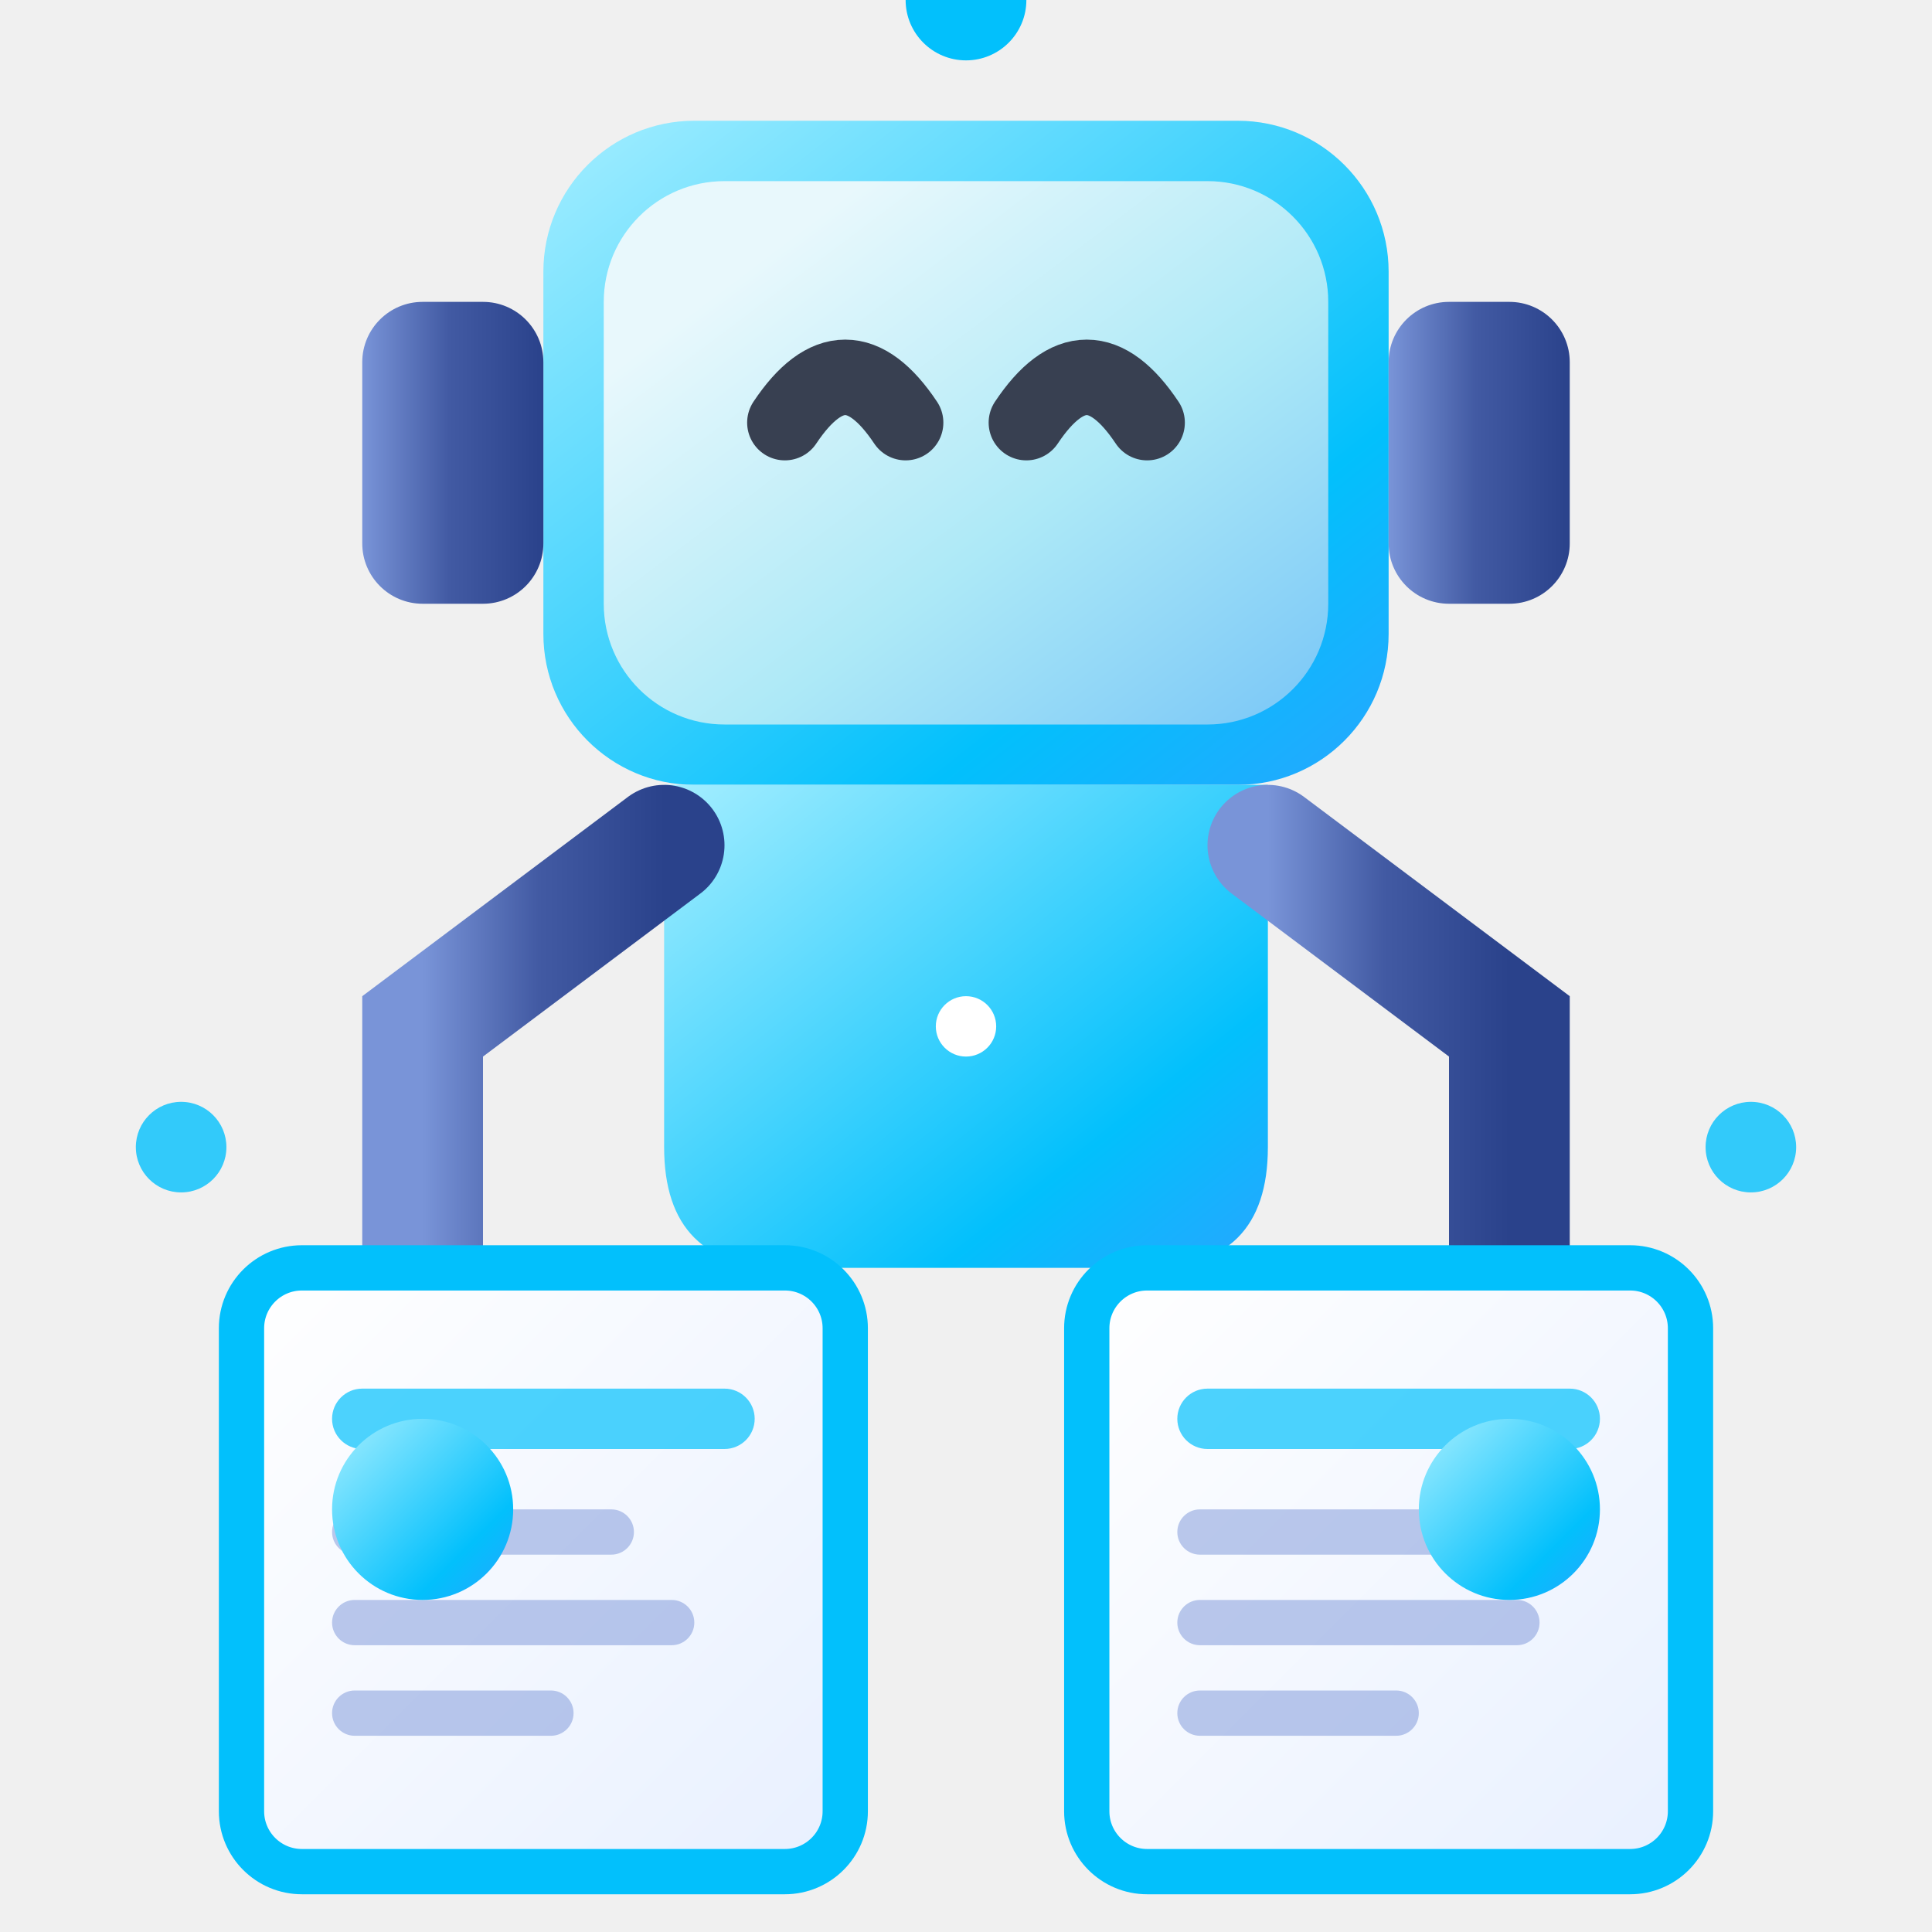
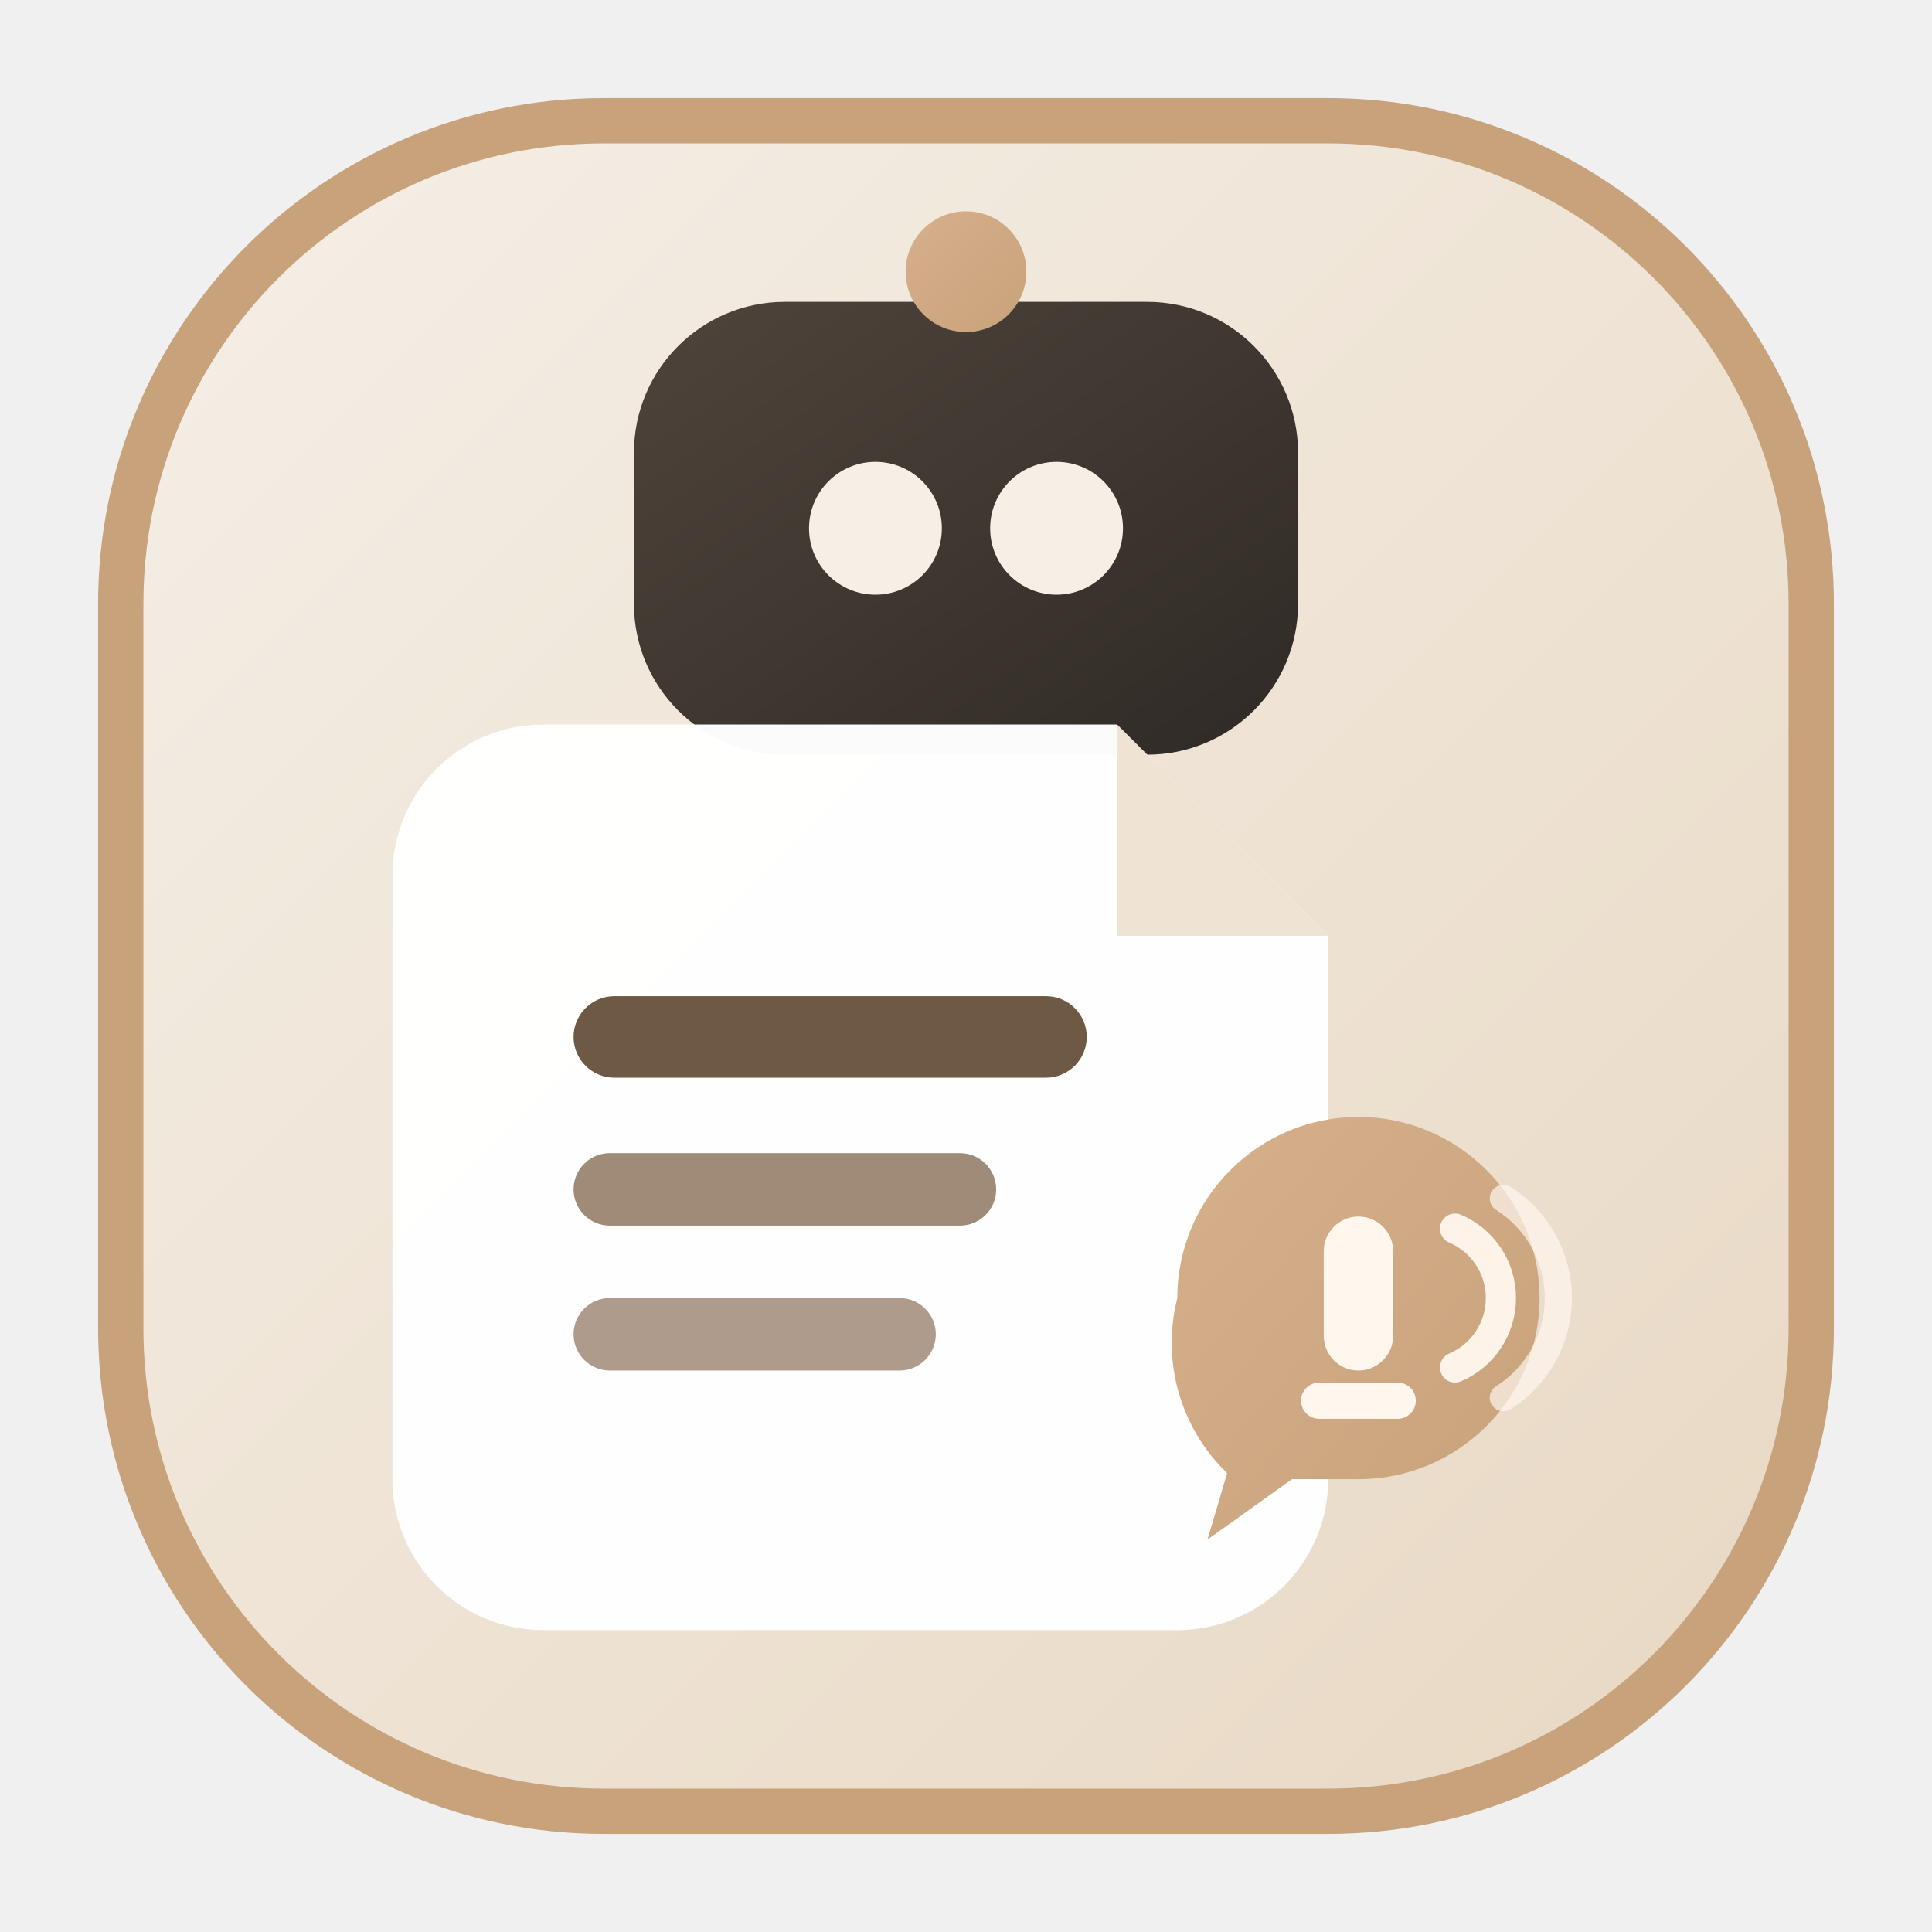
- <svg xmlns="http://www.w3.org/2000/svg" viewBox="0 0 64 64" width="64" height="64">
+ <svg xmlns="http://www.w3.org/2000/svg" viewBox="0 0 64 64" width="64" height="64" role="img" aria-label="ResuMentor AI logo">
  <defs>
-     <linearGradient id="robotBody" x1="0%" y1="0%" x2="100%" y2="100%">
-       <stop offset="0%" style="stop-color:#a4eeff" />
-       <stop offset="73%" style="stop-color:#02c0fc" />
-       <stop offset="100%" style="stop-color:#27a6ff" />
+     <linearGradient id="bg" x1="0" y1="0" x2="1" y2="1">
+       <stop offset="0%" stop-color="#f5efe7" />
+       <stop offset="100%" stop-color="#e8d8c3" />
    </linearGradient>
-     <linearGradient id="robotFace" x1="0%" y1="0%" x2="100%" y2="100%">
-       <stop offset="18%" style="stop-color:#e8f8fc" />
-       <stop offset="60%" style="stop-color:#ade9f7" />
-       <stop offset="94%" style="stop-color:#80cbf7" />
+     <linearGradient id="accent" x1="0" y1="0" x2="1" y2="1">
+       <stop offset="0%" stop-color="#d6b08c" />
+       <stop offset="100%" stop-color="#c8a27a" />
    </linearGradient>
-     <linearGradient id="robotArm" x1="0%" y1="0%" x2="100%" y2="0%">
-       <stop offset="0%" style="stop-color:#7994d8" />
-       <stop offset="48%" style="stop-color:#425aa3" />
-       <stop offset="100%" style="stop-color:#2a428b" />
-     </linearGradient>
-     <linearGradient id="docGrad" x1="0%" y1="0%" x2="100%" y2="100%">
-       <stop offset="0%" style="stop-color:#ffffff" />
-       <stop offset="100%" style="stop-color:#e8f0ff" />
+     <linearGradient id="darkAccent" x1="0" y1="0" x2="1" y2="1">
+       <stop offset="0%" stop-color="#4f443b" />
+       <stop offset="100%" stop-color="#2f2a26" />
    </linearGradient>
  </defs>
-   <rect x="18" y="4" width="28" height="22" rx="5" fill="url(#robotBody)" />
-   <rect x="20" y="6" width="24" height="18" rx="4" fill="url(#robotFace)" />
-   <path d="M26 14 Q28 11 30 14" fill="none" stroke="#384051" stroke-width="2.5" stroke-linecap="round" />
-   <path d="M34 14 Q36 11 38 14" fill="none" stroke="#384051" stroke-width="2.5" stroke-linecap="round" />
-   <line x1="32" y1="4" x2="32" y2="0" stroke="url(#robotArm)" stroke-width="2" stroke-linecap="round" />
-   <circle cx="32" cy="0" r="2" fill="#02c0fc" />
-   <rect x="12" y="10" width="6" height="10" rx="2" fill="url(#robotArm)" />
-   <rect x="46" y="10" width="6" height="10" rx="2" fill="url(#robotArm)" />
-   <path d="M22 26 L22 38 Q22 42 26 42 L38 42 Q42 42 42 38 L42 26" fill="url(#robotBody)" />
-   <path d="M22 28 L14 34 L14 50" stroke="url(#robotArm)" stroke-width="4" stroke-linecap="round" fill="none" />
-   <path d="M42 28 L50 34 L50 50" stroke="url(#robotArm)" stroke-width="4" stroke-linecap="round" fill="none" />
-   <rect x="8" y="42" width="20" height="20" rx="2" fill="url(#docGrad)" stroke="#02c0fc" stroke-width="1.5" />
-   <rect x="36" y="42" width="20" height="20" rx="2" fill="url(#docGrad)" stroke="#02c0fc" stroke-width="1.5" />
-   <rect x="11" y="46" width="14" height="2" rx="1" fill="#02c0fc" opacity="0.7" />
-   <rect x="11" y="50" width="10" height="1.5" rx="0.75" fill="#7994d8" opacity="0.5" />
-   <rect x="11" y="53" width="12" height="1.5" rx="0.75" fill="#7994d8" opacity="0.5" />
-   <rect x="11" y="56" width="8" height="1.5" rx="0.75" fill="#7994d8" opacity="0.5" />
-   <rect x="39" y="46" width="14" height="2" rx="1" fill="#02c0fc" opacity="0.7" />
-   <rect x="39" y="50" width="10" height="1.5" rx="0.75" fill="#7994d8" opacity="0.5" />
-   <rect x="39" y="53" width="12" height="1.5" rx="0.75" fill="#7994d8" opacity="0.5" />
-   <rect x="39" y="56" width="8" height="1.5" rx="0.75" fill="#7994d8" opacity="0.5" />
-   <circle cx="14" cy="50" r="3" fill="url(#robotBody)" />
-   <circle cx="50" cy="50" r="3" fill="url(#robotBody)" />
-   <circle cx="6" cy="38" r="1.5" fill="#02c0fc" opacity="0.8" />
-   <circle cx="58" cy="38" r="1.5" fill="#02c0fc" opacity="0.8" />
-   <circle cx="32" cy="34" r="1" fill="#ffffff" />
+   <rect x="4" y="4" width="56" height="56" rx="16" fill="url(#bg)" stroke="#c8a27a" stroke-width="1.5" />
+   <rect x="21" y="10" width="22" height="15" rx="5" fill="url(#darkAccent)" />
+   <circle cx="29" cy="17.5" r="2.2" fill="#f7efe5" />
+   <circle cx="35" cy="17.5" r="2.2" fill="#f7efe5" />
+   <rect x="30" y="7" width="4" height="4" rx="2" fill="url(#accent)" />
+   <path d="M18 24h19l7 7v18a5 5 0 0 1-5 5H18a5 5 0 0 1-5-5V29a5 5 0 0 1 5-5z" fill="#ffffff" opacity="0.98" />
+   <path d="M37 24v7h7z" fill="#efe3d4" />
+   <rect x="19" y="33" width="17" height="2.7" rx="1.35" fill="#6e5945" />
+   <rect x="19" y="38.2" width="14" height="2.4" rx="1.2" fill="#8f7560" opacity="0.85" />
+   <rect x="19" y="43" width="12" height="2.4" rx="1.2" fill="#8f7560" opacity="0.72" />
+   <path d="M45 37c3.31 0 6 2.69 6 6s-2.69 6-6 6h-2.2l-2.8 2 .65-2.2A6 6 0 0 1 39 43c0-3.31 2.69-6 6-6z" fill="url(#accent)" />
+   <rect x="43.85" y="40.3" width="2.3" height="5.1" rx="1.15" fill="#fff7ee" />
+   <rect x="43.1" y="45.8" width="3.8" height="1.2" rx="0.6" fill="#fff7ee" />
+   <path d="M48.2 40.7a2.5 2.5 0 0 1 0 4.6" fill="none" stroke="#fff7ee" stroke-width="1" stroke-linecap="round" opacity="0.95" />
+   <path d="M49.8 39.7a3.9 3.9 0 0 1 0 6.6" fill="none" stroke="#fff7ee" stroke-width="0.9" stroke-linecap="round" opacity="0.7" />
</svg>
